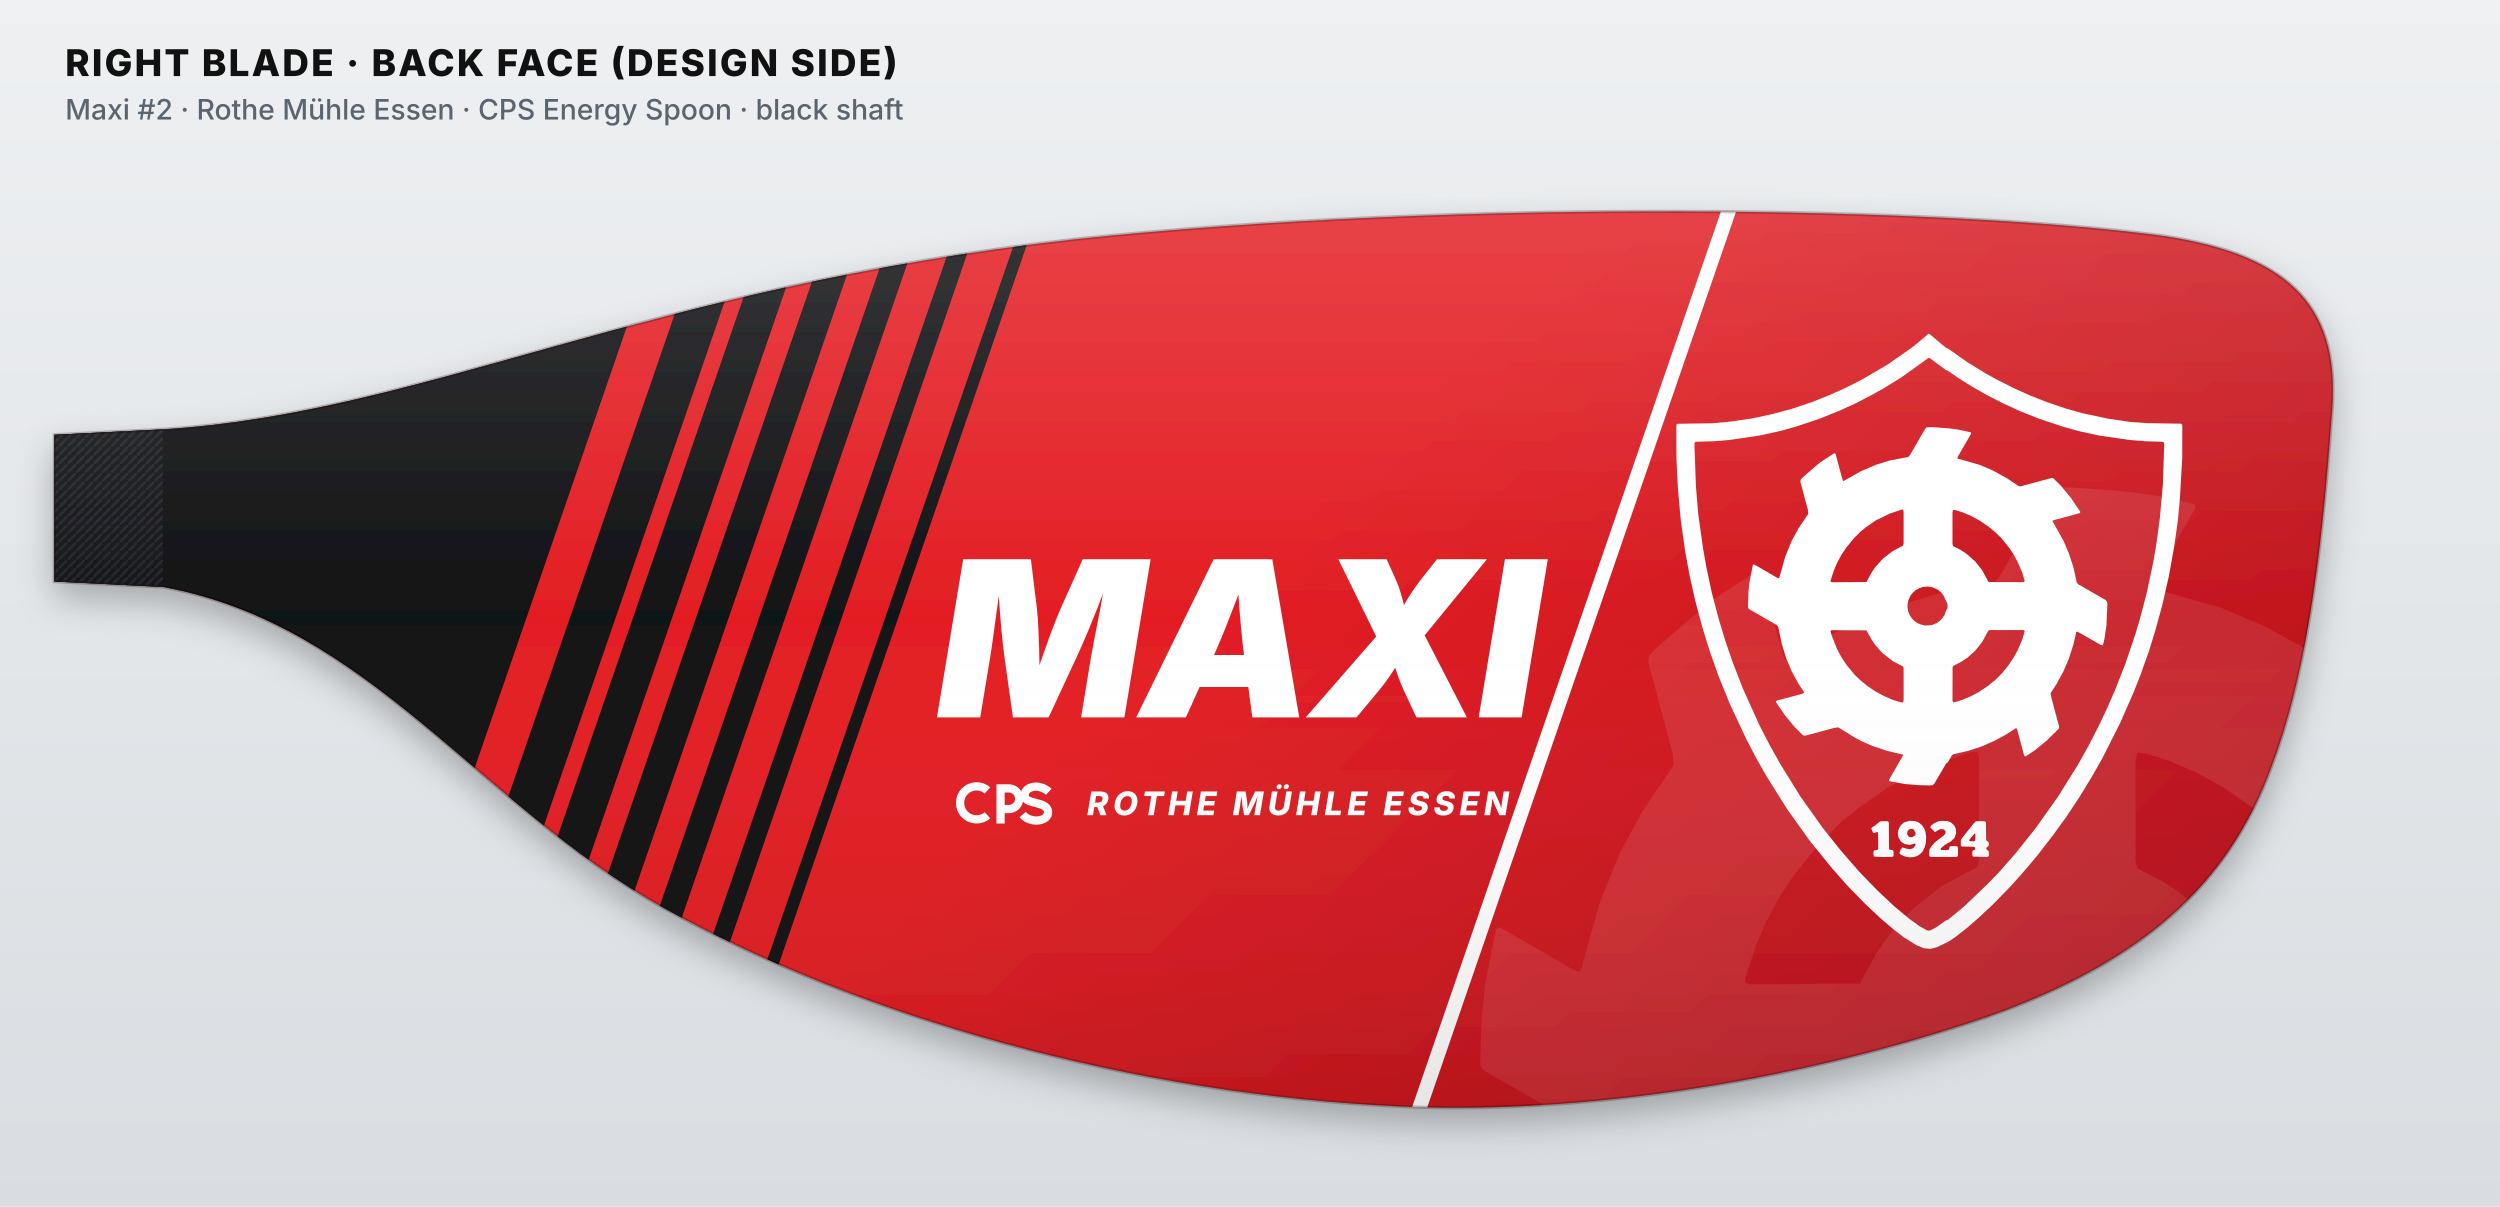
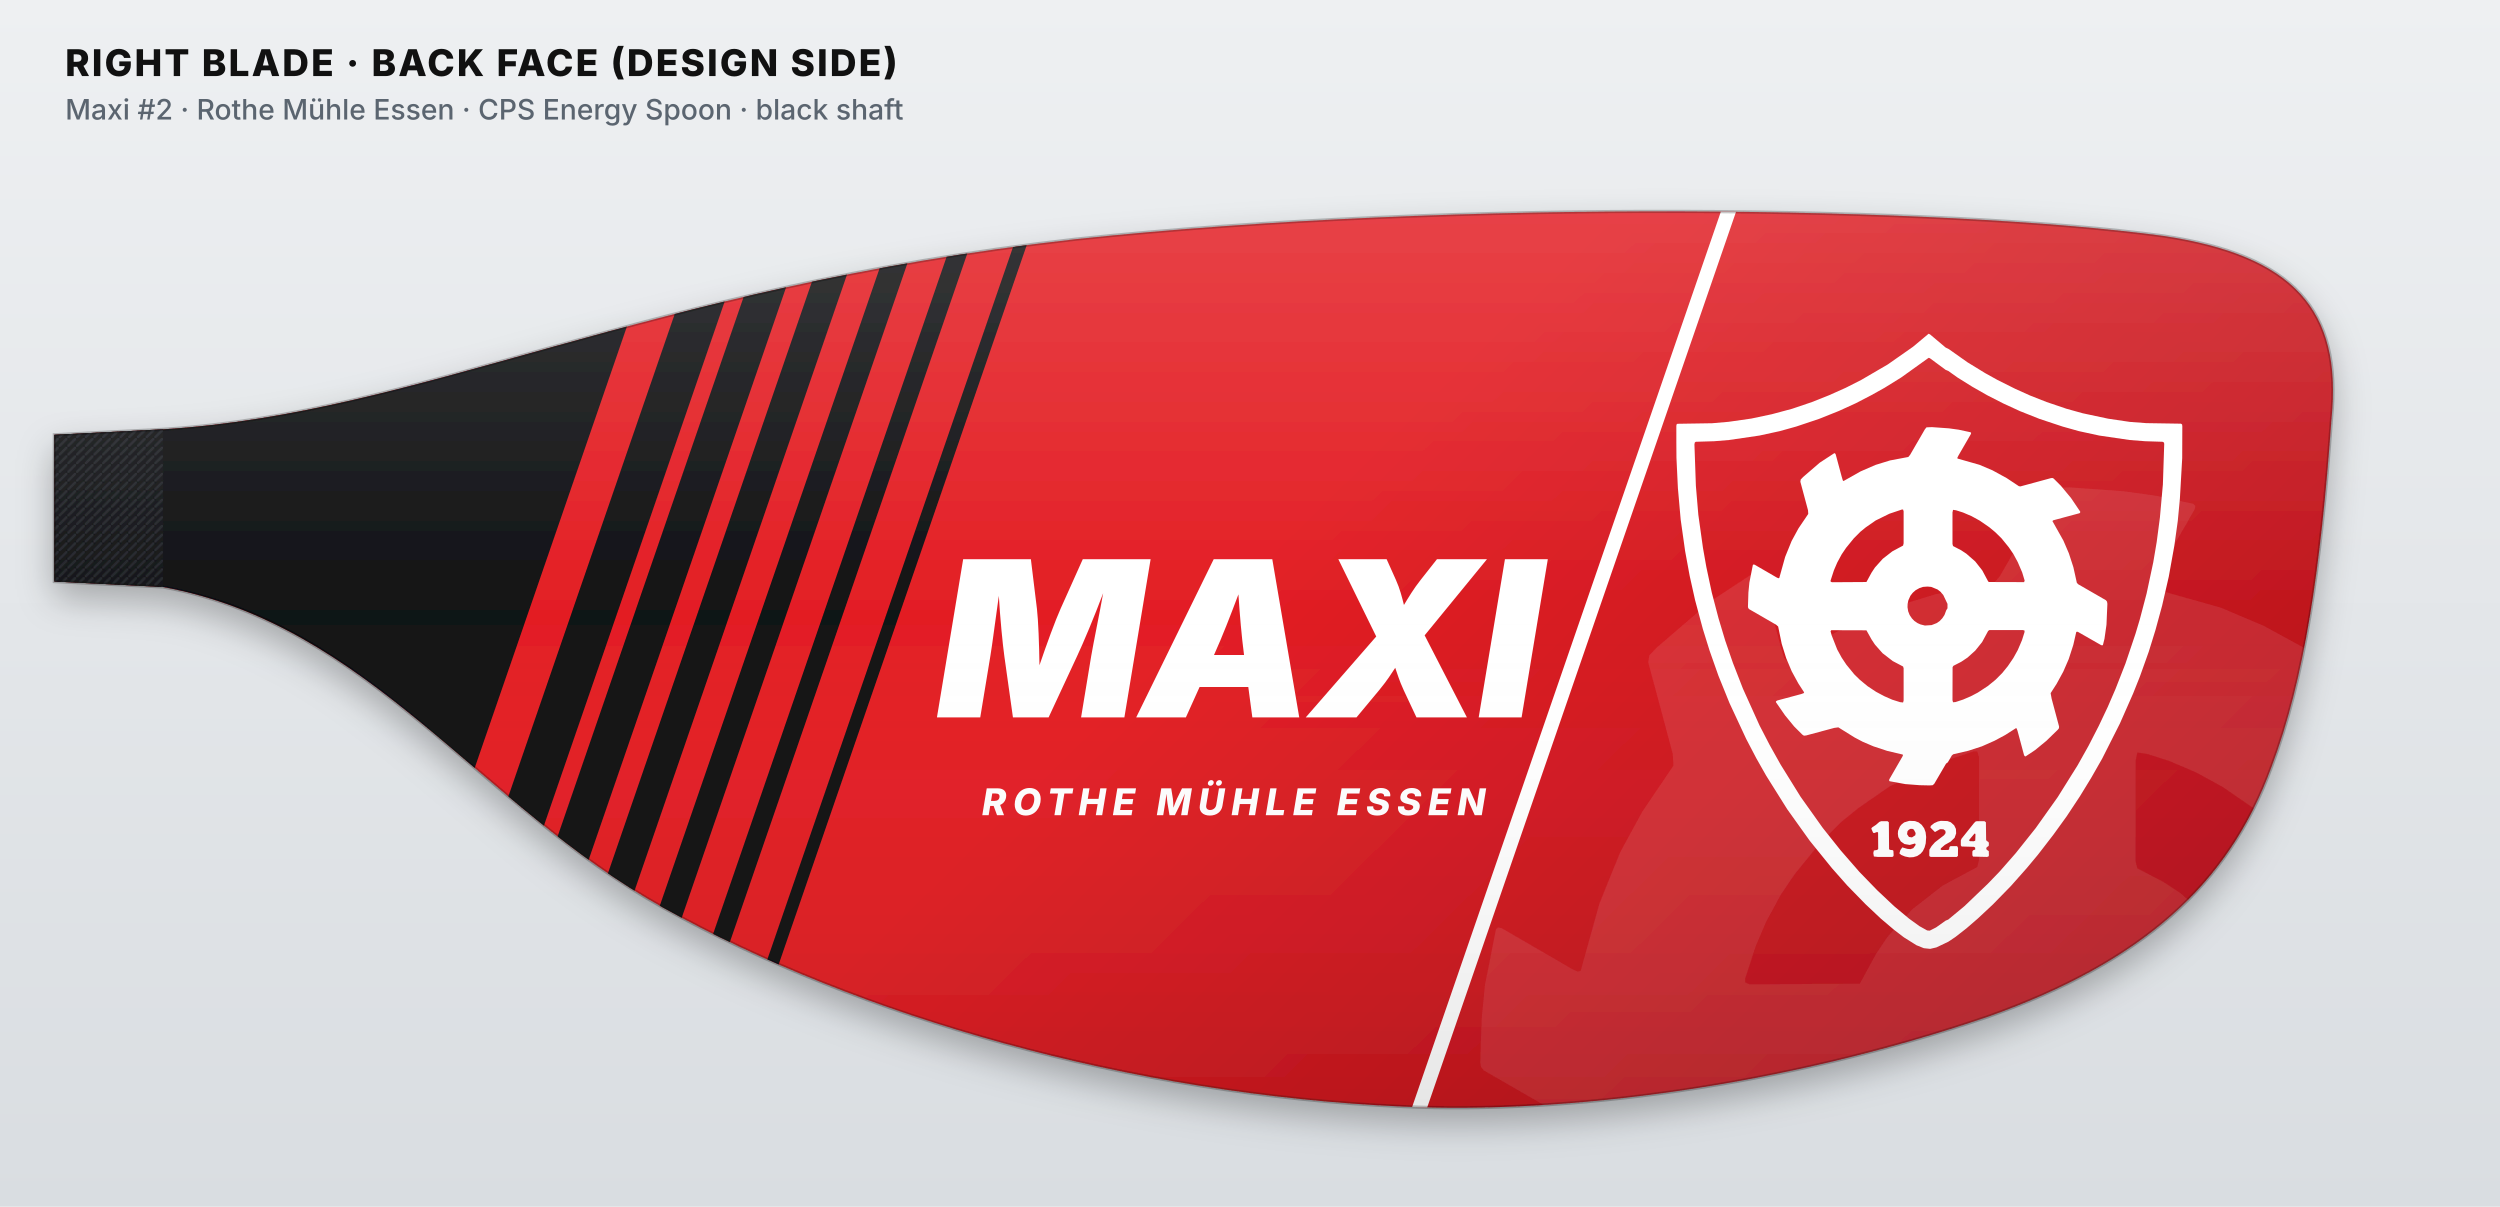
<svg xmlns="http://www.w3.org/2000/svg" width="2300" height="1110" viewBox="0 0 2300 1110">
  <defs>
    <linearGradient id="redG" x1="0" y1="0" x2="1" y2="0.35">
      <stop offset="0" stop-color="#E31E24" />
      <stop offset="0.55" stop-color="#E31E24" />
      <stop offset="1" stop-color="#B5121B" />
    </linearGradient>
    <linearGradient id="gloss" x1="0" y1="0" x2="0" y2="1">
      <stop offset="0" stop-color="#fff" stop-opacity="0.16" />
      <stop offset="0.45" stop-color="#fff" stop-opacity="0" />
      <stop offset="1" stop-color="#000" stop-opacity="0.10" />
    </linearGradient>
    <linearGradient id="bgG" x1="0" y1="0" x2="0" y2="1">
      <stop offset="0" stop-color="#EEF0F2" />
      <stop offset="1" stop-color="#D9DDE1" />
    </linearGradient>
    <linearGradient id="tube" x1="0" y1="0" x2="0" y2="1">
      <stop offset="0" stop-color="#fff" stop-opacity="0.35" />
      <stop offset="0.35" stop-color="#fff" stop-opacity="0" />
      <stop offset="1" stop-color="#000" stop-opacity="0.28" />
    </linearGradient>
    <pattern id="carbon" width="8" height="8" patternUnits="userSpaceOnUse">
      <rect width="8" height="8" fill="#141518" />
      <path d="M0 8L8 0" stroke="#24262b" stroke-width="2.4" />
    </pattern>
    <filter id="sh" x="-10%" y="-20%" width="120%" height="150%">
      <feDropShadow dx="0" dy="14" stdDeviation="16" flood-color="#000" flood-opacity="0.28" />
    </filter>
    <clipPath id="bladeClip">
      <path d="M-140 205 L-40 200 C200 185 400 70 800 25 C1150 -12 1600 -5 1800 22 C1920 40 1965 90 1955 190 C1945 330 1930 430 1900 510 C1860 620 1780 690 1640 740 C1450 805 1250 830 1100 823 C850 812 600 740 420 640 C250 545 150 380 -40 345 L-140 340 Z" />
    </clipPath>
  </defs>
  <rect width="2300" height="1110" fill="url(#bgG)" />
  <text x="60" y="70" font-family="Inter, 'Inter Display', Arial, sans-serif" font-weight="800" font-style="normal" font-size="34" fill="#111" text-anchor="start" letter-spacing="2">RIGHT BLADE · BACK FACE (DESIGN SIDE)</text>
  <text x="60" y="110" font-family="Inter, 'Inter Display', Arial, sans-serif" font-weight="500" font-style="normal" font-size="26" fill="#5b6570" text-anchor="start" letter-spacing="0">Maxi #2 · Rothe Mühle Essen · CPS Energy Spoon · black shaft</text>
  <g transform="translate(0 110)">
    <g transform="translate(190 85)">
      <g filter="url(#sh)">
        <g transform=" ">
          <g clip-path="url(#bladeClip)">
            <rect x="-300" y="-20" width="2600" height="900" fill="url(#redG)" />
            <path d="M227.1 86.3L232.0 86.1L247.3 87.2L256.0 88.4L266.7 90.7L267.3 91.3L267.1 92.3L255.7 112.0L254.9 113.7L255.0 114.4L274.7 120.0L286.5 125.0L299.3 132.0L310.3 139.3L311.7 139.5L339.3 132.0L341.0 132.0L342.0 132.8L348.2 139.0L357.3 150.0L365.6 162.3L365.4 163.3L364.7 163.7L341.3 170.0L340.5 170.7L350.4 188.3L355.3 199.7L359.4 212.3L362.5 226.3L363.7 227.6L388.7 242.0L389.7 243.3L390.0 245.3L389.2 264.0L387.4 276.7L386.0 282.3L385.3 282.7L384.3 282.4L363.3 270.4L362.0 270.5L359.3 282.3L355.2 295.0L350.3 306.3L344.3 317.3L338.9 325.7L339.8 330.7L346.5 355.7L346.4 357.3L345.3 358.7L335.0 368.7L325.0 376.9L316.3 382.7L315.4 382.3L314.9 381.3L309.1 359.7L308.3 357.5L307.7 357.2L298.0 363.4L288.3 368.6L277.0 373.6L264.7 377.6L251.3 380.7L250.0 381.7L246.3 388.0L244.7 389.2L234.1 407.3L232.7 408.6L230.0 408.8L221.0 408.6L208.0 407.6L193.8 405.0L193.4 404.3L193.6 403.3L205.3 383.0L205.9 381.7L205.7 381.0L191.7 377.7L179.3 373.6L169.7 369.5L162.3 365.6L147.7 356.5L144.0 357.0L118.7 363.8L116.7 364.0L115.2 363.0L107.9 355.7L99.7 345.7L91.4 333.7L91.7 332.9L92.7 332.3L114.3 326.5L116.5 325.7L116.9 325.0L111.7 317.0L105.7 306.0L100.7 294.1L96.7 281.3L93.5 265.7L91.7 264.1L67.3 250.0L66.5 249.0L66.3 247.7L66.7 235.0L67.6 226.0L70.7 210.3L71.3 209.8L72.3 210.0L92.3 221.6L93.7 222.2L94.5 222.0L99.8 203.0L105.6 188.7L111.8 177.3L120.6 164.3L120.4 161.0L113.5 135.3L113.8 133.3L116.0 131.0L131.0 118.1L144.0 109.6L144.7 109.7L145.3 110.6L150.8 131.0L151.7 134.0L152.3 134.7L167.7 126.0L181.3 120.1L194.3 116.1L210.7 113.0L212.3 111.1L225.7 88.0ZM205.0 160.3L193.7 164.1L181.3 170.2L172.5 176.3L167.6 180.3L161.7 186.2L154.7 194.8L150.7 200.7L146.7 208.1L143.7 215.1L140.7 224.3L140.8 225.3L142.0 225.8L173.0 225.6L177.7 217.0L180.7 212.5L187.7 204.7L196.3 198.0L206.0 192.8L206.5 190.7L206.5 162.0L206.0 160.3ZM251.0 160.6L250.5 163.0L250.5 191.3L251.0 193.2L258.3 197.0L263.0 200.1L271.0 207.1L277.3 215.1L282.6 225.0L283.3 225.6L315.0 225.7L315.5 224.3L313.3 217.0L309.3 207.7L305.3 200.3L301.2 194.3L294.7 186.3L289.0 180.7L283.7 176.3L275.0 170.3L267.7 166.3L260.0 163.0L253.7 161.0ZM224.0 230.0L220.7 231.1L217.3 233.0L214.7 235.3L212.6 238.0L210.8 242.0L210.1 245.3L210.0 248.3L210.6 252.0L211.9 255.3L213.9 258.3L216.2 260.7L219.0 262.6L221.7 263.8L225.7 264.8L231.7 264.4L236.3 262.6L239.0 260.7L241.3 258.3L243.3 255.3L244.9 251.0L246.0 249.3L246.0 245.3L242.2 237.3L239.6 234.3L237.0 232.3L231.3 230.0L228.0 229.7ZM141.3 269.0L140.7 270.0L141.7 273.7L146.7 286.4L150.7 293.7L154.9 300.0L162.0 308.7L167.0 313.6L174.0 319.4L181.7 324.5L189.0 328.4L196.3 331.6L203.3 333.8L206.0 334.1L206.5 332.3L206.5 303.3L206.0 301.7L196.7 296.8L187.5 289.7L180.7 282.0L177.7 277.5L173.0 269.1ZM283.7 268.9L282.6 269.7L277.2 279.7L271.0 287.4L264.0 293.7L258.3 297.5L251.3 301.1L250.6 302.3L250.5 332.0L251.0 333.9L253.3 333.7L260.0 331.5L267.0 328.5L273.3 325.2L282.3 319.3L289.2 313.7L295.2 307.7L300.4 301.3L305.3 294.1L309.3 286.9L313.1 278.0L315.4 270.7L315.4 269.3L314.0 268.9Z" fill="#FFFFFF" fill-rule="evenodd" opacity="0.09" transform="translate(954.9091 -28.36364) scale(3.272727)" />
            <path d="M-300 -20 L430 -20 L130 850 L-300 850 Z" fill="#111214" />
            <path d="M470 -20 L512 -20 L212 850 L170 850 Z" fill="#111214" />
            <path d="M528 -20 L564 -20 L264 850 L228 850 Z" fill="#111214" />
            <path d="M586 -20 L616 -20 L316 850 L286 850 Z" fill="#111214" />
            <path d="M644 -20 L668 -20 L368 850 L344 850 Z" fill="#111214" />
            <path d="M702 -20 L720 -20 L420 850 L402 850 Z" fill="#111214" />
            <path d="M760 -20 L772 -20 L472 850 L460 850 Z" fill="#111214" />
            <path d="M1400 -20 L1414 -20 L1114 850 L1100 850 Z" fill="#FFFFFF" />
            <rect x="-140" y="190" width="100" height="165" fill="url(#carbon)" />
          </g>
        </g>
        <g transform="">
          <g transform="">
            <path d="M229.0 2.0L230.3 2.6L244.3 14.4L247.3 15.9L264.0 27.7L280.0 37.5L291.0 43.6L307.0 51.6L320.3 57.6L335.3 63.5L353.0 69.5L367.7 73.6L390.7 78.5L410.3 81.4L425.0 82.5L456.3 83.0L457.3 83.7L457.5 85.3L457.4 114.0L455.3 150.7L453.4 170.7L450.3 193.0L445.3 220.8L439.3 246.9L433.3 268.9L427.3 288.3L419.3 310.7L413.2 326.0L401.3 353.0L385.3 384.7L375.3 402.2L365.2 418.7L353.3 436.7L341.3 453.3L327.4 471.3L317.3 483.4L303.2 499.3L287.0 515.9L273.3 528.7L263.0 537.6L253.0 545.4L246.7 549.6L236.0 554.7L230.4 556.0L224.7 555.4L218.0 552.7L206.7 545.6L197.7 538.7L185.9 528.7L172.1 515.7L155.8 499.0L142.0 483.4L122.0 458.7L101.7 430.3L82.7 400.0L73.8 384.3L64.7 366.9L49.7 334.7L39.7 310.0L31.7 287.3L25.7 268.0L18.7 242.0L13.8 220.0L9.7 197.7L5.7 169.3L3.2 141.0L1.9 113.7L1.8 99.7L1.8 85.0L2.0 83.7L2.7 83.1L34.0 82.6L49.0 81.3L69.3 78.4L87.7 74.5L106.0 69.6L124.0 63.5L139.3 57.4L154.3 50.7L168.3 43.6L192.3 29.6L215.0 13.7ZM229.0 23.7L204.3 41.4L189.3 50.7L177.3 57.4L163.2 64.7L148.3 71.5L130.3 78.7L109.7 85.6L95.0 89.7L76.6 93.7L49.3 97.7L36.0 98.8L19.3 99.3L18.4 100.0L18.1 101.7L19.4 139.0L21.6 165.0L25.8 195.0L28.8 212.0L33.7 235.0L39.8 258.3L45.8 278.3L52.7 298.3L61.8 321.7L76.7 354.7L85.8 372.3L95.7 390.0L113.7 419.0L133.7 447.1L149.8 467.3L166.7 486.7L182.8 503.3L198.0 517.6L211.3 528.7L220.7 535.5L227.7 539.4L230.0 539.6L235.7 536.7L244.3 530.6L246.7 529.6L261.3 517.5L282.3 497.4L293.0 486.3L307.3 470.0L325.4 447.3L345.3 419.3L363.3 390.5L373.1 373.0L382.3 355.1L390.3 338.2L397.3 322.0L406.3 299.0L415.3 272.3L419.2 259.3L425.3 236.1L431.3 208.0L434.4 189.7L437.3 167.7L440.0 137.7L441.2 101.3L441.0 100.0L439.7 99.3L424.0 98.8L410.0 97.7L382.7 93.7L364.3 89.7L349.7 85.6L328.9 78.7L311.3 71.7L296.1 64.7L282.0 57.5L268.3 49.7L255.0 41.4L246.7 35.5L244.3 34.5L230.1 24.0ZM227.1 86.3L232.0 86.1L247.3 87.2L256.0 88.4L266.7 90.7L267.3 91.3L267.1 92.3L255.7 112.0L254.9 113.7L255.0 114.4L274.7 120.0L286.5 125.0L299.3 132.0L310.3 139.3L311.7 139.5L339.3 132.0L341.0 132.0L342.0 132.8L348.2 139.0L357.3 150.0L365.6 162.3L365.4 163.3L364.7 163.7L341.3 170.0L340.5 170.7L350.4 188.3L355.3 199.7L359.4 212.3L362.5 226.3L363.7 227.6L388.7 242.0L389.7 243.3L390.0 245.3L389.2 264.0L387.4 276.7L386.0 282.3L385.3 282.7L384.3 282.4L363.3 270.4L362.0 270.5L359.3 282.3L355.2 295.0L350.3 306.3L344.3 317.3L338.9 325.7L339.8 330.7L346.5 355.7L346.4 357.3L345.3 358.7L335.0 368.7L325.0 376.9L316.3 382.7L315.4 382.3L314.9 381.3L309.1 359.7L308.3 357.5L307.7 357.2L298.0 363.4L288.3 368.6L277.0 373.6L264.7 377.6L251.3 380.7L250.0 381.7L246.3 388.0L244.7 389.2L234.1 407.3L232.7 408.6L230.0 408.8L221.0 408.6L208.0 407.6L193.8 405.0L193.4 404.3L193.6 403.3L205.3 383.0L205.9 381.7L205.7 381.0L191.7 377.7L179.3 373.6L169.7 369.5L162.3 365.6L147.7 356.5L144.0 357.0L118.7 363.8L116.7 364.0L115.2 363.0L107.9 355.7L99.7 345.7L91.4 333.7L91.7 332.9L92.7 332.3L114.3 326.5L116.5 325.7L116.9 325.0L111.7 317.0L105.7 306.0L100.7 294.1L96.7 281.3L93.5 265.7L91.7 264.1L67.3 250.0L66.5 249.0L66.3 247.7L66.7 235.0L67.6 226.0L70.7 210.3L71.3 209.8L72.3 210.0L92.3 221.6L93.7 222.2L94.5 222.0L99.8 203.0L105.6 188.7L111.8 177.3L120.6 164.3L120.4 161.0L113.5 135.3L113.8 133.3L116.0 131.0L131.0 118.1L144.0 109.6L144.7 109.7L145.3 110.6L150.8 131.0L151.7 134.0L152.3 134.7L167.7 126.0L181.3 120.1L194.3 116.1L210.7 113.0L212.3 111.1L225.7 88.0ZM205.0 160.3L193.7 164.1L181.3 170.2L172.5 176.3L167.6 180.3L161.7 186.2L154.7 194.8L150.7 200.7L146.7 208.1L143.7 215.1L140.7 224.3L140.8 225.3L142.0 225.8L173.0 225.6L177.7 217.0L180.7 212.5L187.7 204.7L196.3 198.0L206.0 192.8L206.5 190.7L206.5 162.0L206.0 160.3ZM251.0 160.6L250.5 163.0L250.5 191.3L251.0 193.2L258.3 197.0L263.0 200.1L271.0 207.1L277.3 215.1L282.6 225.0L283.3 225.6L315.0 225.7L315.5 224.3L313.3 217.0L309.3 207.7L305.3 200.3L301.2 194.3L294.7 186.3L289.0 180.7L283.7 176.3L275.0 170.3L267.7 166.3L260.0 163.0L253.7 161.0ZM224.0 230.0L220.7 231.1L217.3 233.0L214.7 235.3L212.6 238.0L210.8 242.0L210.1 245.3L210.0 248.3L210.6 252.0L211.9 255.3L213.9 258.3L216.2 260.7L219.0 262.6L221.7 263.8L225.7 264.8L231.7 264.4L236.3 262.6L239.0 260.7L241.3 258.3L243.3 255.3L244.9 251.0L246.0 249.3L246.0 245.3L242.2 237.3L239.6 234.3L237.0 232.3L231.3 230.0L228.0 229.7ZM141.3 269.0L140.7 270.0L141.7 273.7L146.7 286.4L150.7 293.7L154.9 300.0L162.0 308.7L167.0 313.6L174.0 319.4L181.7 324.5L189.0 328.4L196.3 331.6L203.3 333.8L206.0 334.1L206.5 332.3L206.5 303.3L206.0 301.7L196.7 296.8L187.5 289.7L180.7 282.0L177.7 277.5L173.0 269.1ZM283.7 268.9L282.6 269.7L277.2 279.7L271.0 287.4L264.0 293.7L258.3 297.5L251.3 301.1L250.6 302.3L250.5 332.0L251.0 333.9L253.3 333.7L260.0 331.5L267.0 328.5L273.3 325.2L282.3 319.3L289.2 313.7L295.2 307.7L300.4 301.3L305.3 294.1L309.3 286.9L313.1 278.0L315.4 270.7L315.4 269.3L314.0 268.9ZM211.6 440.7L216.7 440.9L220.0 442.1L222.8 444.3L225.0 447.4L226.3 451.0L226.8 455.3L226.4 461.0L225.4 464.7L223.8 468.0L221.7 470.4L218.7 472.4L215.3 473.4L211.7 473.6L207.7 472.8L204.3 471.4L202.7 470.0L203.6 467.0L205.3 464.6L209.7 465.9L212.7 466.2L215.2 465.3L217.1 462.7L217.3 461.7L216.7 461.1L212.0 462.4L207.3 461.6L204.0 459.3L201.7 455.3L201.3 452.3L201.5 449.7L203.2 445.7L204.7 443.9L207.0 442.1ZM240.0 440.7L246.0 440.9L249.0 442.0L252.0 444.7L253.6 448.0L253.8 452.0L252.4 456.0L248.7 459.5L243.7 462.3L240.2 465.3L239.7 466.3L240.7 467.0L246.7 466.9L247.5 466.3L247.8 464.3L248.7 463.5L254.7 463.5L255.5 465.0L255.4 472.3L254.3 473.2L246.0 473.2L231.0 473.2L230.0 472.8L229.6 472.0L229.7 466.7L231.7 463.4L234.7 460.0L243.0 453.6L244.3 451.7L244.1 449.7L242.3 448.3L239.3 448.2L234.7 450.8L230.6 446.7L231.0 445.2L234.0 442.8L237.3 441.3ZM186.4 441.0L192.0 441.0L193.2 442.0L193.4 466.0L194.0 466.8L196.7 467.1L197.3 467.7L197.5 471.7L197.2 472.7L196.3 473.2L183.3 473.2L179.7 472.8L179.2 469.7L179.7 467.4L182.7 466.9L183.6 466.0L183.5 451.3L182.7 450.7L180.0 451.7L179.0 451.4L177.4 447.7L178.0 446.7L181.6 444.3L184.7 441.6ZM272.5 441.0L279.3 441.0L280.6 442.0L280.8 457.7L281.2 458.7L283.0 459.8L283.3 461.3L283.1 463.3L281.3 464.5L280.9 465.7L281.3 466.7L283.2 468.0L283.3 471.7L283.0 472.7L281.7 473.2L269.0 472.9L268.4 471.7L268.4 468.3L269.0 467.3L271.0 466.5L270.9 464.7L269.7 464.1L258.7 463.8L258.0 462.7L258.0 458.3L258.7 456.7L269.9 442.7L271.3 441.3ZM212.7 447.9L211.2 448.7L210.0 450.0L209.6 452.7L211.3 455.2L214.0 455.6L217.0 453.7L217.3 451.7L215.7 448.6L214.3 447.9ZM270.3 452.2L265.7 457.7L265.6 458.7L266.3 459.0L269.7 459.1L271.0 458.5L271.2 453.0L271.0 452.3Z" fill="#FFFFFF" fill-rule="evenodd" transform="translate(1350.394 110) scale(1.021505)" />
            <text x="950" y="465" font-family="Inter, 'Inter Display', Arial, sans-serif" font-weight="900" font-style="italic" font-size="200" fill="#FFFFFF" text-anchor="middle" letter-spacing="-3">MAXI</text>
-             <g transform="translate(690 524) scale(0.3166667)" fill="none" stroke-width="24" stroke-linecap="butt">
-               <path d="M90 26 A48 48 0 1 0 90 98" stroke="#FFFFFF" />
-               <path d="M128 122 V8 M128 20 H152 A30 30 0 0 1 152 80 H128" stroke="#FFFFFF" />
-               <path d="M268 30 C240 4 196 14 198 42 C200 68 264 56 266 88 C268 116 216 124 192 96" stroke="#FFFFFF" />
-             </g>
-             <text x="810" y="555" font-family="Inter, 'Inter Display', Arial, sans-serif" font-weight="800" font-style="italic" font-size="30" fill="#FFFFFF" text-anchor="start" letter-spacing="4">ROTHE MÜHLE ESSEN</text>
+             <text x="945" y="555" font-family="Inter, 'Inter Display', Arial, sans-serif" font-weight="800" font-style="italic" font-size="34" fill="#FFFFFF" text-anchor="middle" letter-spacing="6">ROTHE MÜHLE ESSEN</text>
          </g>
        </g>
        <g transform=" ">
          <path d="M-140 205 L-40 200 C200 185 400 70 800 25 C1150 -12 1600 -5 1800 22 C1920 40 1965 90 1955 190 C1945 330 1930 430 1900 510 C1860 620 1780 690 1640 740 C1450 805 1250 830 1100 823 C850 812 600 740 420 640 C250 545 150 380 -40 345 L-140 340 Z" fill="url(#gloss)" />
          <path d="M-140 205 L-40 200 C200 185 400 70 800 25 C1150 -12 1600 -5 1800 22 C1920 40 1965 90 1955 190 C1945 330 1930 430 1900 510 C1860 620 1780 690 1640 740 C1450 805 1250 830 1100 823 C850 812 600 740 420 640 C250 545 150 380 -40 345 L-140 340 Z" fill="none" stroke="#000" stroke-opacity="0.22" stroke-width="3" />
        </g>
      </g>
    </g>
  </g>
</svg>
